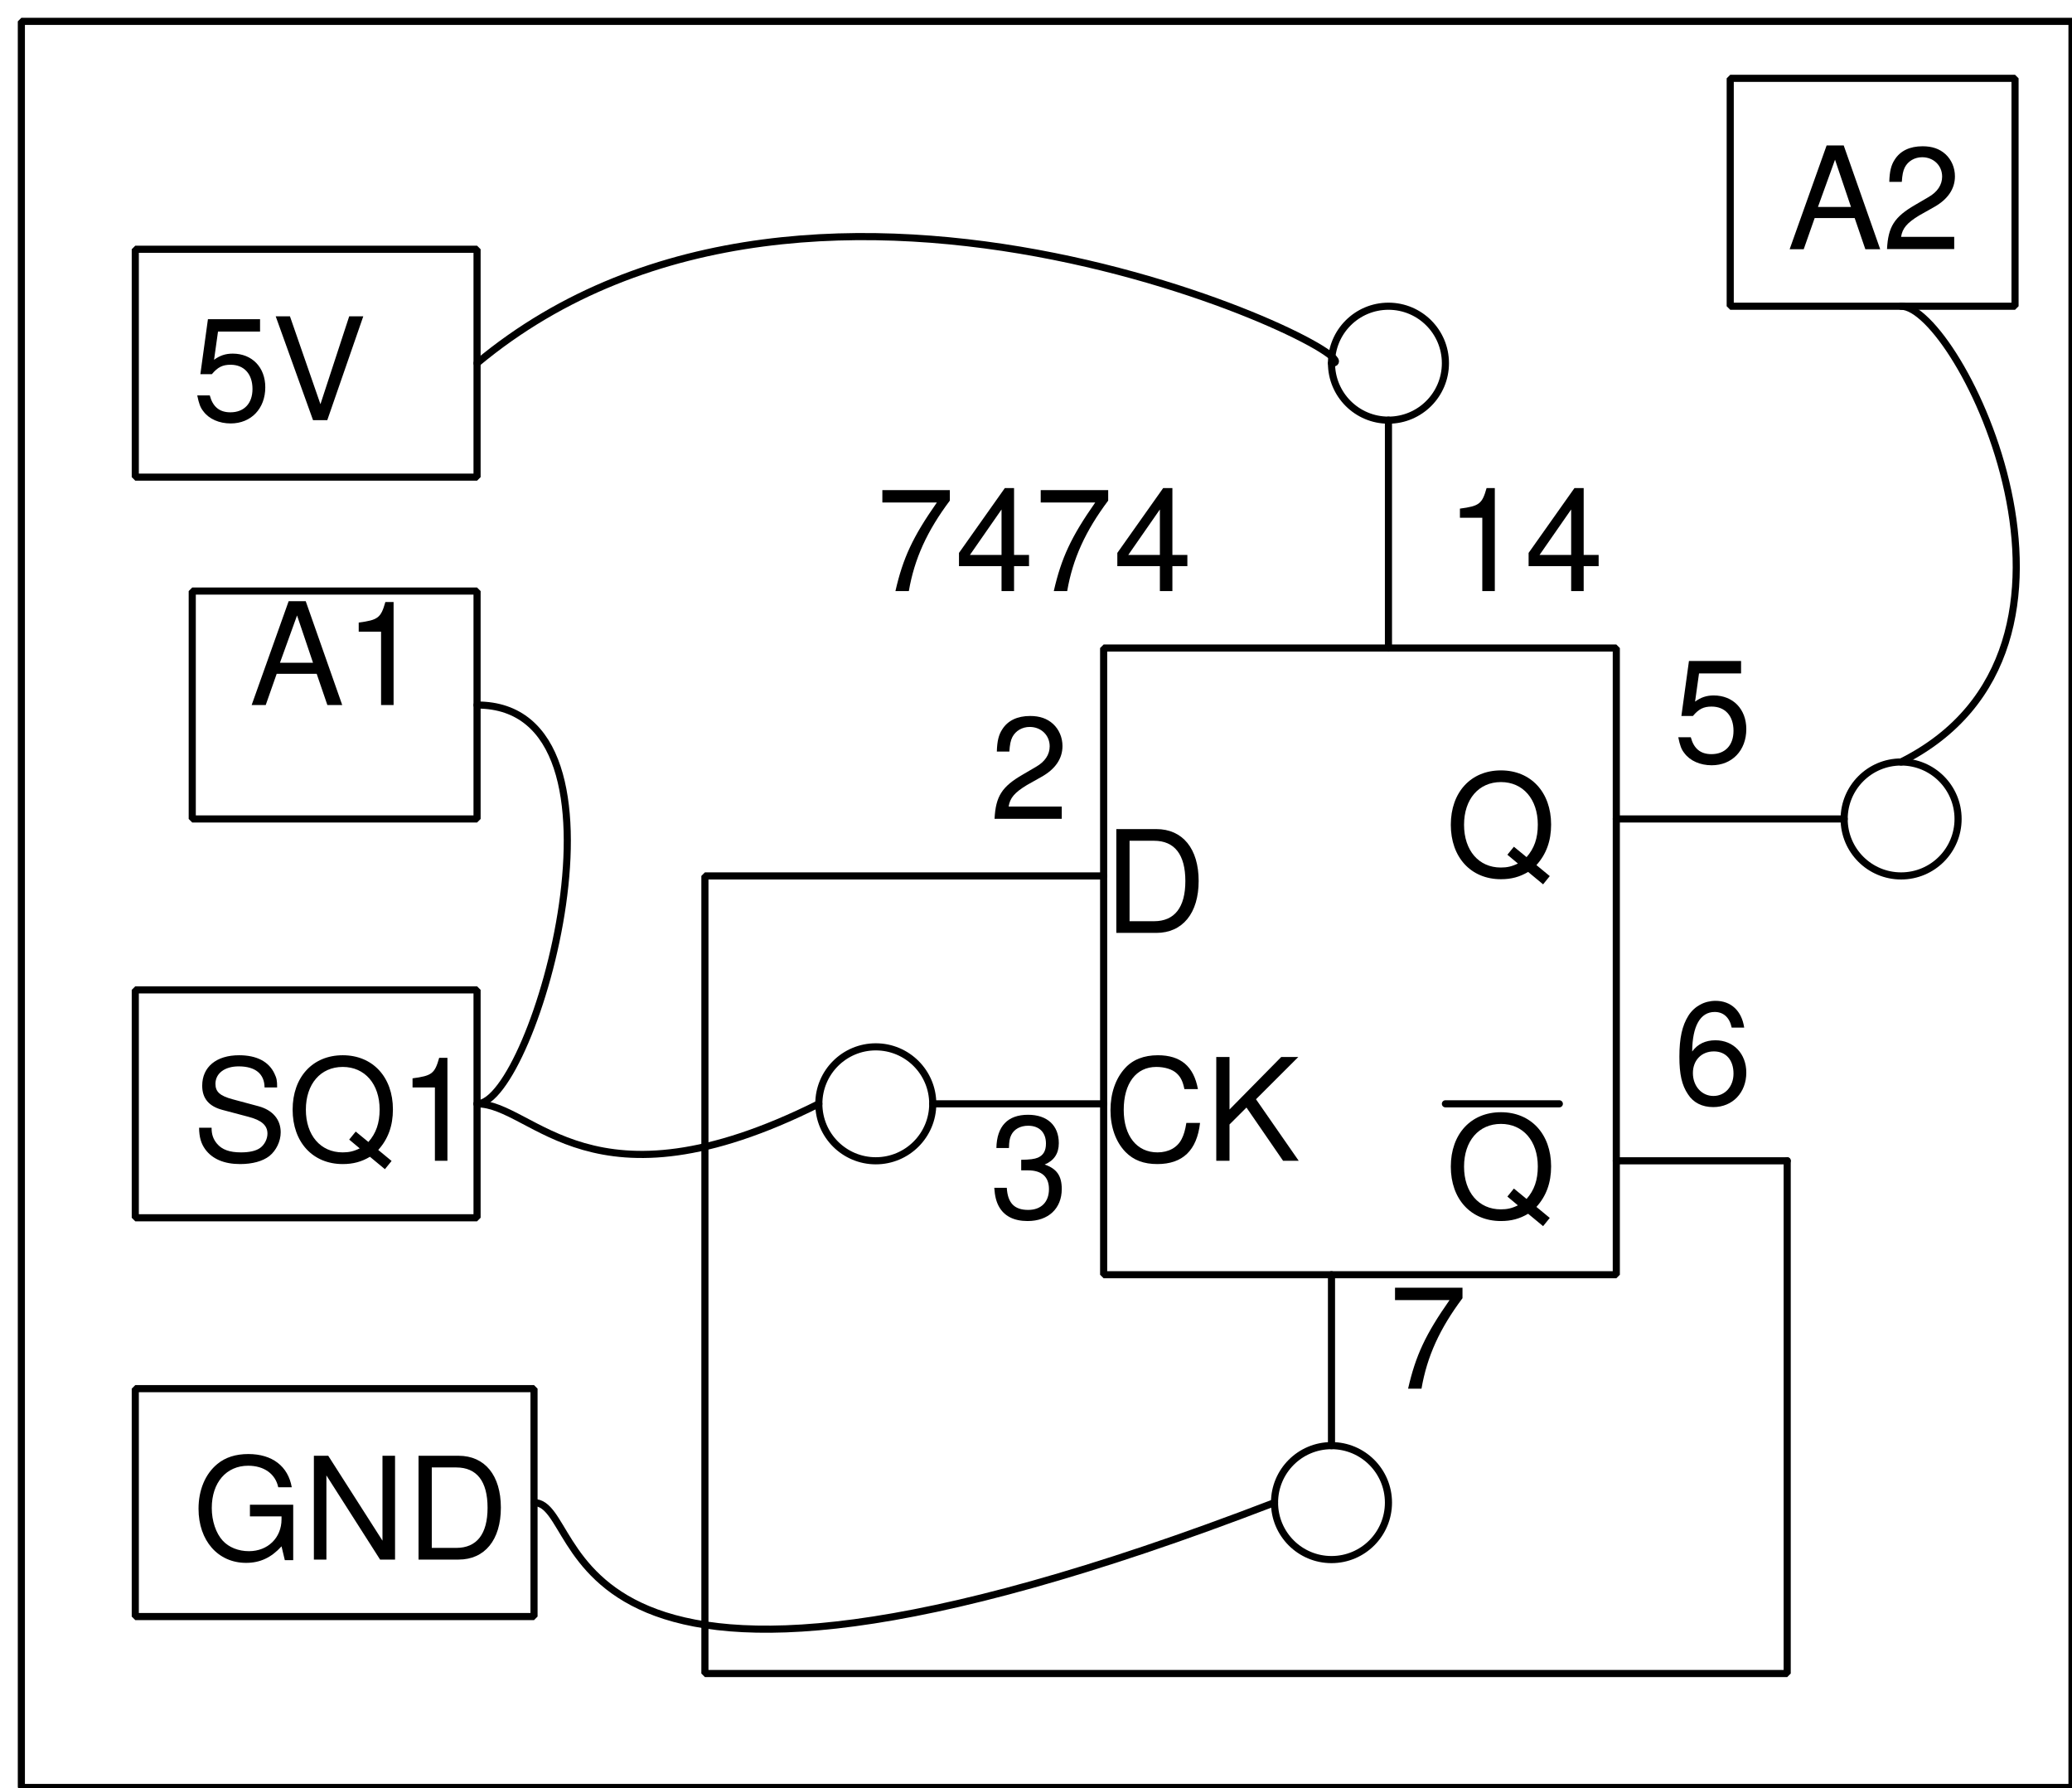
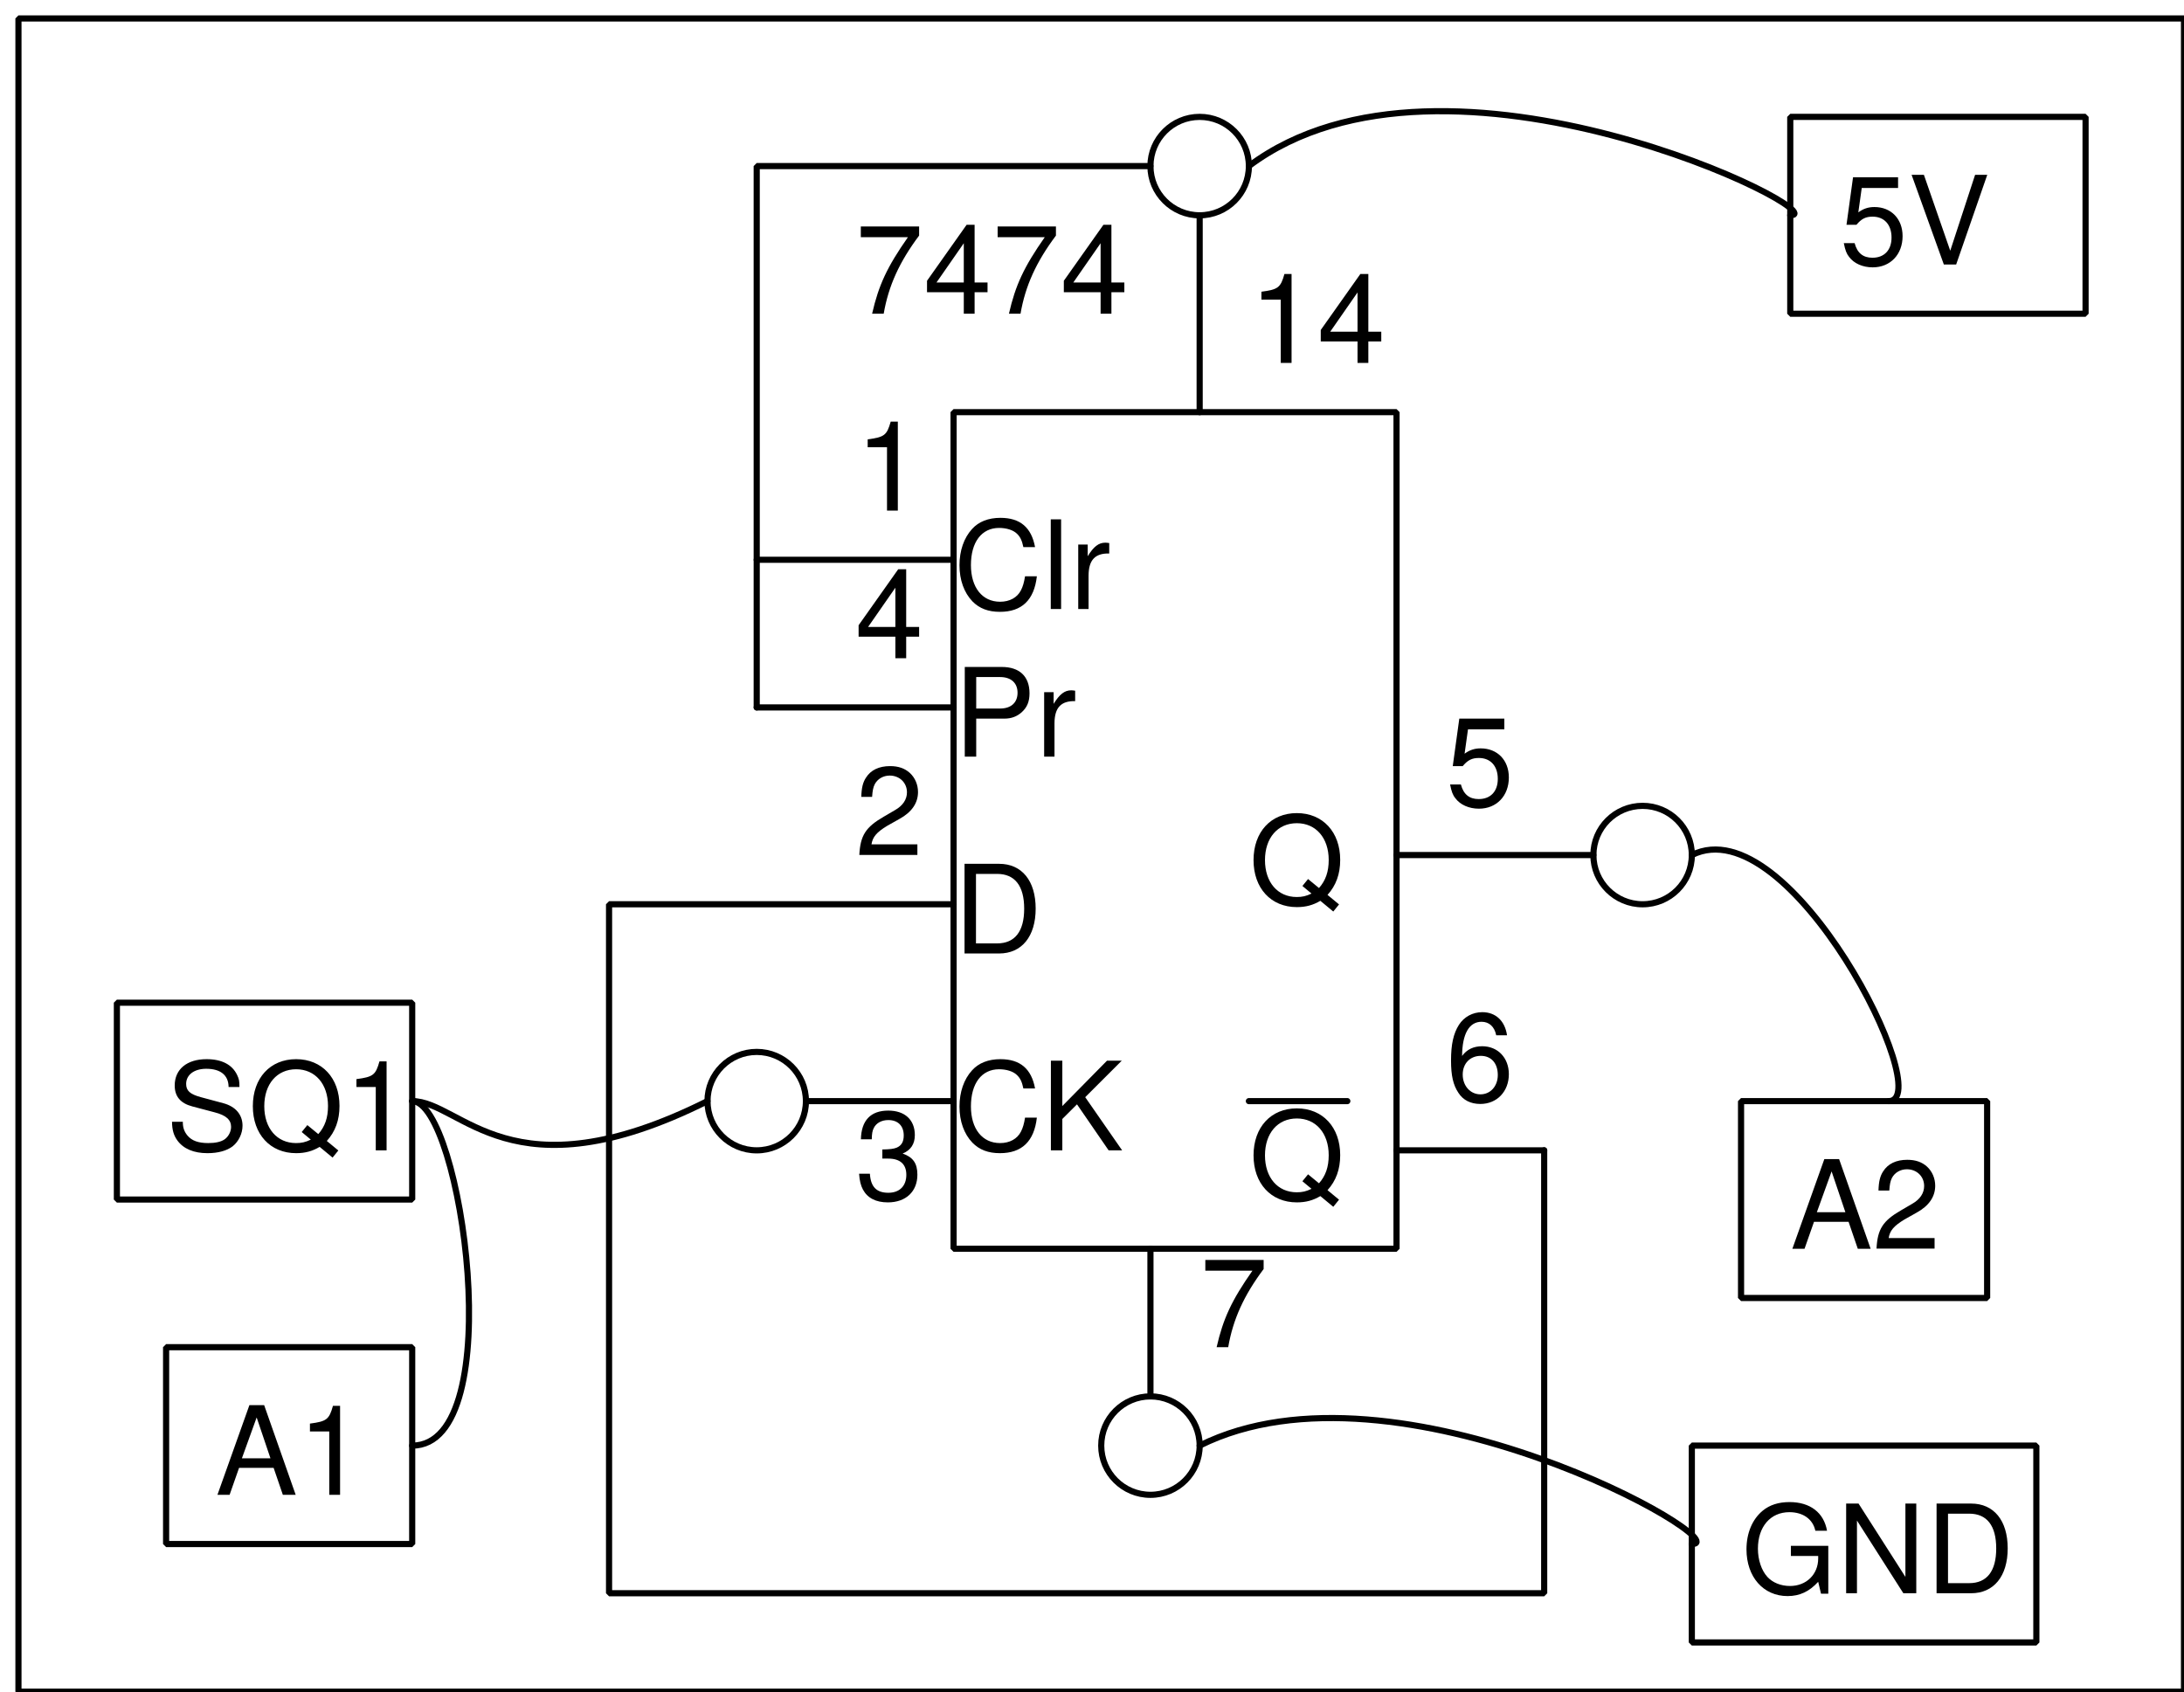
- <svg xmlns="http://www.w3.org/2000/svg" version="1.1" id="clock-divider" width="100%" height="100%" viewBox="-6 -6 582 502">
+ <svg xmlns="http://www.w3.org/2000/svg" version="1.1" id="clock-divider" width="100%" height="100%" viewBox="-6 -6 710 550">
  <g stroke="black">
-     <g transform="matrix(   1    0   -0    1 400 240)" fill="#000000">
+     <g transform="matrix(   1    0   -0    1 400 288)" fill="#000000">
      <text stroke="none" font-family="Helvetica" font-size="40">
        <tspan x="0" y="0">Q</tspan>
      </text>
    </g>
-     <g transform="matrix(   1    0   -0    1 400 336)" fill="#000000">
+     <g transform="matrix(   1    0   -0    1 400 384)" fill="#000000">
      <text stroke="none" font-family="Helvetica" font-size="40">
        <tspan x="0" y="0">Q</tspan>
      </text>
    </g>
-     <path d="M400,304 L432,304 " fill="none" stroke-width="2" stroke-linejoin="bevel" stroke-linecap="round" stroke="#000000" />
-     <path d="M304,176 L304,352 448,352 448,176 z" fill="none" stroke-width="2" stroke-linejoin="bevel" stroke-linecap="round" stroke="#000000" />
-     <g transform="matrix(   1    0   -0    1 304 320)" fill="#000000">
+     <path d="M400,352 L432,352 " fill="none" stroke-width="2" stroke-linejoin="bevel" stroke-linecap="round" stroke="#000000" />
+     <path d="M304,128 L304,400 448,400 448,128 z" fill="none" stroke-width="2" stroke-linejoin="bevel" stroke-linecap="round" stroke="#000000" />
+     <g transform="matrix(   1    0   -0    1 304 368)" fill="#000000">
      <text stroke="none" font-family="Helvetica" font-size="40">
        <tspan x="0" y="0">CK</tspan>
      </text>
    </g>
-     <g transform="matrix(   1    0   -0    1 304 256)" fill="#000000">
+     <g transform="matrix(   1    0   -0    1 304 304)" fill="#000000">
      <text stroke="none" font-family="Helvetica" font-size="40">
        <tspan x="0" y="0">D</tspan>
      </text>
    </g>
-     <path d="M448,320 L496,320 " fill="none" stroke-width="2" stroke-linejoin="bevel" stroke-linecap="round" stroke="#000000" />
-     <g transform="matrix(   1    0   -0    1  48 320)" fill="#000000">
+     <path d="M448,368 L496,368 " fill="none" stroke-width="2" stroke-linejoin="bevel" stroke-linecap="round" stroke="#000000" />
+     <g transform="matrix(   1    0   -0    1  48 368)" fill="#000000">
      <text stroke="none" font-family="Helvetica" font-size="40">
        <tspan x="0" y="0">SQ1</tspan>
      </text>
    </g>
-     <path d="M32,272 L32,336 128,336 128,272 z" fill="none" stroke-width="2" stroke-linejoin="bevel" stroke-linecap="round" stroke="#000000" />
-     <g transform="matrix(   1    0   -0    1 496  64)" fill="#000000">
+     <path d="M32,320 L32,384 128,384 128,320 z" fill="none" stroke-width="2" stroke-linejoin="bevel" stroke-linecap="round" stroke="#000000" />
+     <g transform="matrix(   1    0   -0    1 576 400)" fill="#000000">
      <text stroke="none" font-family="Helvetica" font-size="40">
        <tspan x="0" y="0">A2</tspan>
      </text>
    </g>
-     <path d="M480,16 L480,80 560,80 560,16 z" fill="none" stroke-width="2" stroke-linejoin="bevel" stroke-linecap="round" stroke="#000000" />
-     <g transform="matrix(   1    0   -0    1 272 336)" fill="#000000">
+     <path d="M560,352 L560,416 640,416 640,352 z" fill="none" stroke-width="2" stroke-linejoin="bevel" stroke-linecap="round" stroke="#000000" />
+     <g transform="matrix(   1    0   -0    1 272 384)" fill="#000000">
      <text stroke="none" font-family="Helvetica" font-size="40">
        <tspan x="0" y="0">3</tspan>
      </text>
    </g>
-     <g transform="matrix(   1    0   -0    1 256 320)" fill="#000000">
+     <g transform="matrix(   1    0   -0    1 256 368)" fill="#000000">
      <text stroke="none" font-family="Helvetica" font-size="40">
        <tspan x="0" y="0" />
      </text>
    </g>
-     <g transform="matrix(   1    0   -0    1 272 224)" fill="#000000">
+     <g transform="matrix(   1    0   -0    1 272 272)" fill="#000000">
      <text stroke="none" font-family="Helvetica" font-size="40">
        <tspan x="0" y="0">2</tspan>
      </text>
    </g>
-     <g transform="matrix(   1    0   -0    1 464 208)" fill="#000000">
+     <g transform="matrix(   1    0   -0    1 464 256)" fill="#000000">
      <text stroke="none" font-family="Helvetica" font-size="40">
        <tspan x="0" y="0">5</tspan>
      </text>
    </g>
-     <g transform="matrix(   1    0   -0    1 464 304)" fill="#000000">
+     <g transform="matrix(   1    0   -0    1 464 352)" fill="#000000">
      <text stroke="none" font-family="Helvetica" font-size="40">
        <tspan x="0" y="0">6</tspan>
      </text>
    </g>
-     <g transform="matrix(   1    0   -0    1 384 384)" fill="#000000">
+     <g transform="matrix(   1    0   -0    1 384 432)" fill="#000000">
      <text stroke="none" font-family="Helvetica" font-size="40">
        <tspan x="0" y="0">7</tspan>
      </text>
    </g>
-     <path d="M384,176 L384,112 " fill="none" stroke-width="2" stroke-linejoin="bevel" stroke-linecap="round" stroke="#000000" />
-     <g transform="matrix(   1    0   -0    1 400 160)" fill="#000000">
+     <path d="M384,128 L384,64 " fill="none" stroke-width="2" stroke-linejoin="bevel" stroke-linecap="round" stroke="#000000" />
+     <g transform="matrix(   1    0   -0    1 400 112)" fill="#000000">
      <text stroke="none" font-family="Helvetica" font-size="40">
        <tspan x="0" y="0">14</tspan>
      </text>
    </g>
-     <g transform="matrix(   1    0   -0    1  48 432)" fill="#000000">
+     <g transform="matrix(   1    0   -0    1 560 512)" fill="#000000">
      <text stroke="none" font-family="Helvetica" font-size="40">
        <tspan x="0" y="0">GND</tspan>
      </text>
    </g>
-     <path d="M32,384 L32,448 144,448 144,384 z" fill="none" stroke-width="2" stroke-linejoin="bevel" stroke-linecap="round" stroke="#000000" />
-     <g transform="matrix(   1    0   -0    1  48 112)" fill="#000000">
+     <path d="M544,464 L544,528 656,528 656,464 z" fill="none" stroke-width="2" stroke-linejoin="bevel" stroke-linecap="round" stroke="#000000" />
+     <g transform="matrix(   1    0   -0    1 592  80)" fill="#000000">
      <text stroke="none" font-family="Helvetica" font-size="40">
        <tspan x="0" y="0">5V</tspan>
      </text>
    </g>
-     <path d="M32,64 L32,128 128,128 128,64 z" fill="none" stroke-width="2" stroke-linejoin="bevel" stroke-linecap="round" stroke="#000000" />
-     <g transform="matrix(   1    0   -0    1 240 160)" fill="#000000">
+     <path d="M576,32 L576,96 672,96 672,32 z" fill="none" stroke-width="2" stroke-linejoin="bevel" stroke-linecap="round" stroke="#000000" />
+     <g transform="matrix(   1    0   -0    1 272  96)" fill="#000000">
      <text stroke="none" font-family="Helvetica" font-size="40">
        <tspan x="0" y="0">7474</tspan>
      </text>
    </g>
-     <ellipse cx="384" cy="96" rx="16" ry="16" fill="none" stroke-width="2" stroke-linejoin="bevel" stroke-linecap="round" stroke="#000000" />
-     <path d="M448,224 L512,224 " fill="none" stroke-width="2" stroke-linejoin="bevel" stroke-linecap="round" stroke="#000000" />
-     <ellipse cx="528" cy="224" rx="16" ry="16" fill="none" stroke-width="2" stroke-linejoin="bevel" stroke-linecap="round" stroke="#000000" />
-     <ellipse cx="368" cy="416" rx="16" ry="16" fill="none" stroke-width="2" stroke-linejoin="bevel" stroke-linecap="round" stroke="#000000" />
-     <path d="M368,400 L368,352 " fill="none" stroke-width="2" stroke-linejoin="bevel" stroke-linecap="round" stroke="#000000" />
-     <path d="M368,96 C384,96 224,16 128,96 " fill="none" stroke-width="2" stroke-linejoin="bevel" stroke-linecap="round" stroke="#000000" />
-     <path d="M144,416 C160,416 144,496 352,416 " fill="none" stroke-width="2" stroke-linejoin="bevel" stroke-linecap="round" stroke="#000000" />
-     <path d="M528,80 C544,80 592,176 528,208 " fill="none" stroke-width="2" stroke-linejoin="bevel" stroke-linecap="round" stroke="#000000" />
-     <path d="M0,496 L0,0 576,0 576,496 z" fill="none" stroke-width="2" stroke-linejoin="bevel" stroke-linecap="round" stroke="#000000" />
-     <path d="M48,160 L48,224 128,224 128,160 z" fill="none" stroke-width="2" stroke-linejoin="bevel" stroke-linecap="round" stroke="#000000" />
-     <g transform="matrix(   1    0   -0    1  64 192)" fill="#000000">
+     <ellipse cx="384" cy="48" rx="16" ry="16" fill="none" stroke-width="2" stroke-linejoin="bevel" stroke-linecap="round" stroke="#000000" />
+     <path d="M448,272 L512,272 " fill="none" stroke-width="2" stroke-linejoin="bevel" stroke-linecap="round" stroke="#000000" />
+     <ellipse cx="528" cy="272" rx="16" ry="16" fill="none" stroke-width="2" stroke-linejoin="bevel" stroke-linecap="round" stroke="#000000" />
+     <ellipse cx="368" cy="464" rx="16" ry="16" fill="none" stroke-width="2" stroke-linejoin="bevel" stroke-linecap="round" stroke="#000000" />
+     <path d="M368,448 L368,400 " fill="none" stroke-width="2" stroke-linejoin="bevel" stroke-linecap="round" stroke="#000000" />
+     <path d="M0,544 L0,0 704,0 704,544 z" fill="none" stroke-width="2" stroke-linejoin="bevel" stroke-linecap="round" stroke="#000000" />
+     <path d="M48,432 L48,496 128,496 128,432 z" fill="none" stroke-width="2" stroke-linejoin="bevel" stroke-linecap="round" stroke="#000000" />
+     <g transform="matrix(   1    0   -0    1  64 480)" fill="#000000">
      <text stroke="none" font-family="Helvetica" font-size="40">
        <tspan x="0" y="0">A1</tspan>
      </text>
    </g>
-     <ellipse cx="240" cy="304" rx="16" ry="16" fill="none" stroke-width="2" stroke-linejoin="bevel" stroke-linecap="round" stroke="#000000" />
-     <path d="M256,304 L304,304 " fill="none" stroke-width="2" stroke-linejoin="bevel" stroke-linecap="round" stroke="#000000" />
-     <path d="M496,320 L496,448 496,464 192,464 192,240 304,240 " fill="none" stroke-width="2" stroke-linejoin="bevel" stroke-linecap="round" stroke="#000000" />
-     <path d="M128,304 C144,304 176,192 128,192 " fill="none" stroke-width="2" stroke-linejoin="bevel" stroke-linecap="round" stroke="#000000" />
-     <path d="M128,304 C144,304 160,336 224,304 " fill="none" stroke-width="2" stroke-linejoin="bevel" stroke-linecap="round" stroke="#000000" />
+     <ellipse cx="240" cy="352" rx="16" ry="16" fill="none" stroke-width="2" stroke-linejoin="bevel" stroke-linecap="round" stroke="#000000" />
+     <path d="M256,352 L304,352 " fill="none" stroke-width="2" stroke-linejoin="bevel" stroke-linecap="round" stroke="#000000" />
+     <path d="M496,368 L496,496 496,512 192,512 192,288 304,288 " fill="none" stroke-width="2" stroke-linejoin="bevel" stroke-linecap="round" stroke="#000000" />
+     <path d="M128,352 C144,352 160,384 224,352 " fill="none" stroke-width="2" stroke-linejoin="bevel" stroke-linecap="round" stroke="#000000" />
+     <path d="M608,352 C624,352 576,256 544,272 " fill="none" stroke-width="2" stroke-linejoin="bevel" stroke-linecap="round" stroke="#000000" />
+     <path d="M544,496 C560,496 448,432 384,464 " fill="none" stroke-width="2" stroke-linejoin="bevel" stroke-linecap="round" stroke="#000000" />
+     <path d="M128,352 C144,352 160,464 128,464 " fill="none" stroke-width="2" stroke-linejoin="bevel" stroke-linecap="round" stroke="#000000" />
+     <path d="M304,224 L240,224 " fill="none" stroke-width="2" stroke-linejoin="bevel" stroke-linecap="round" stroke="#000000" />
+     <path d="M304,176 L240,176 " fill="none" stroke-width="2" stroke-linejoin="bevel" stroke-linecap="round" stroke="#000000" />
+     <g transform="matrix(   1    0   -0    1 272 160)" fill="#000000">
+       <text stroke="none" font-family="Helvetica" font-size="40">
+         <tspan x="0" y="0">1</tspan>
+       </text>
+     </g>
+     <g transform="matrix(   1    0   -0    1 272 208)" fill="#000000">
+       <text stroke="none" font-family="Helvetica" font-size="40">
+         <tspan x="0" y="0">4</tspan>
+       </text>
+     </g>
+     <g transform="matrix(   1    0   -0    1 304 240)" fill="#000000">
+       <text stroke="none" font-family="Helvetica" font-size="40">
+         <tspan x="0" y="0">Pr</tspan>
+       </text>
+     </g>
+     <g transform="matrix(   1    0   -0    1 304 192)" fill="#000000">
+       <text stroke="none" font-family="Helvetica" font-size="40">
+         <tspan x="0" y="0">Clr</tspan>
+       </text>
+     </g>
+     <path d="M240,224 L240,48 368,48 " fill="none" stroke-width="2" stroke-linejoin="bevel" stroke-linecap="round" stroke="#000000" />
+     <path d="M576,64 C592,64 464,0 400,48 " fill="none" stroke-width="2" stroke-linejoin="bevel" stroke-linecap="round" stroke="#000000" />
  </g>
</svg>
